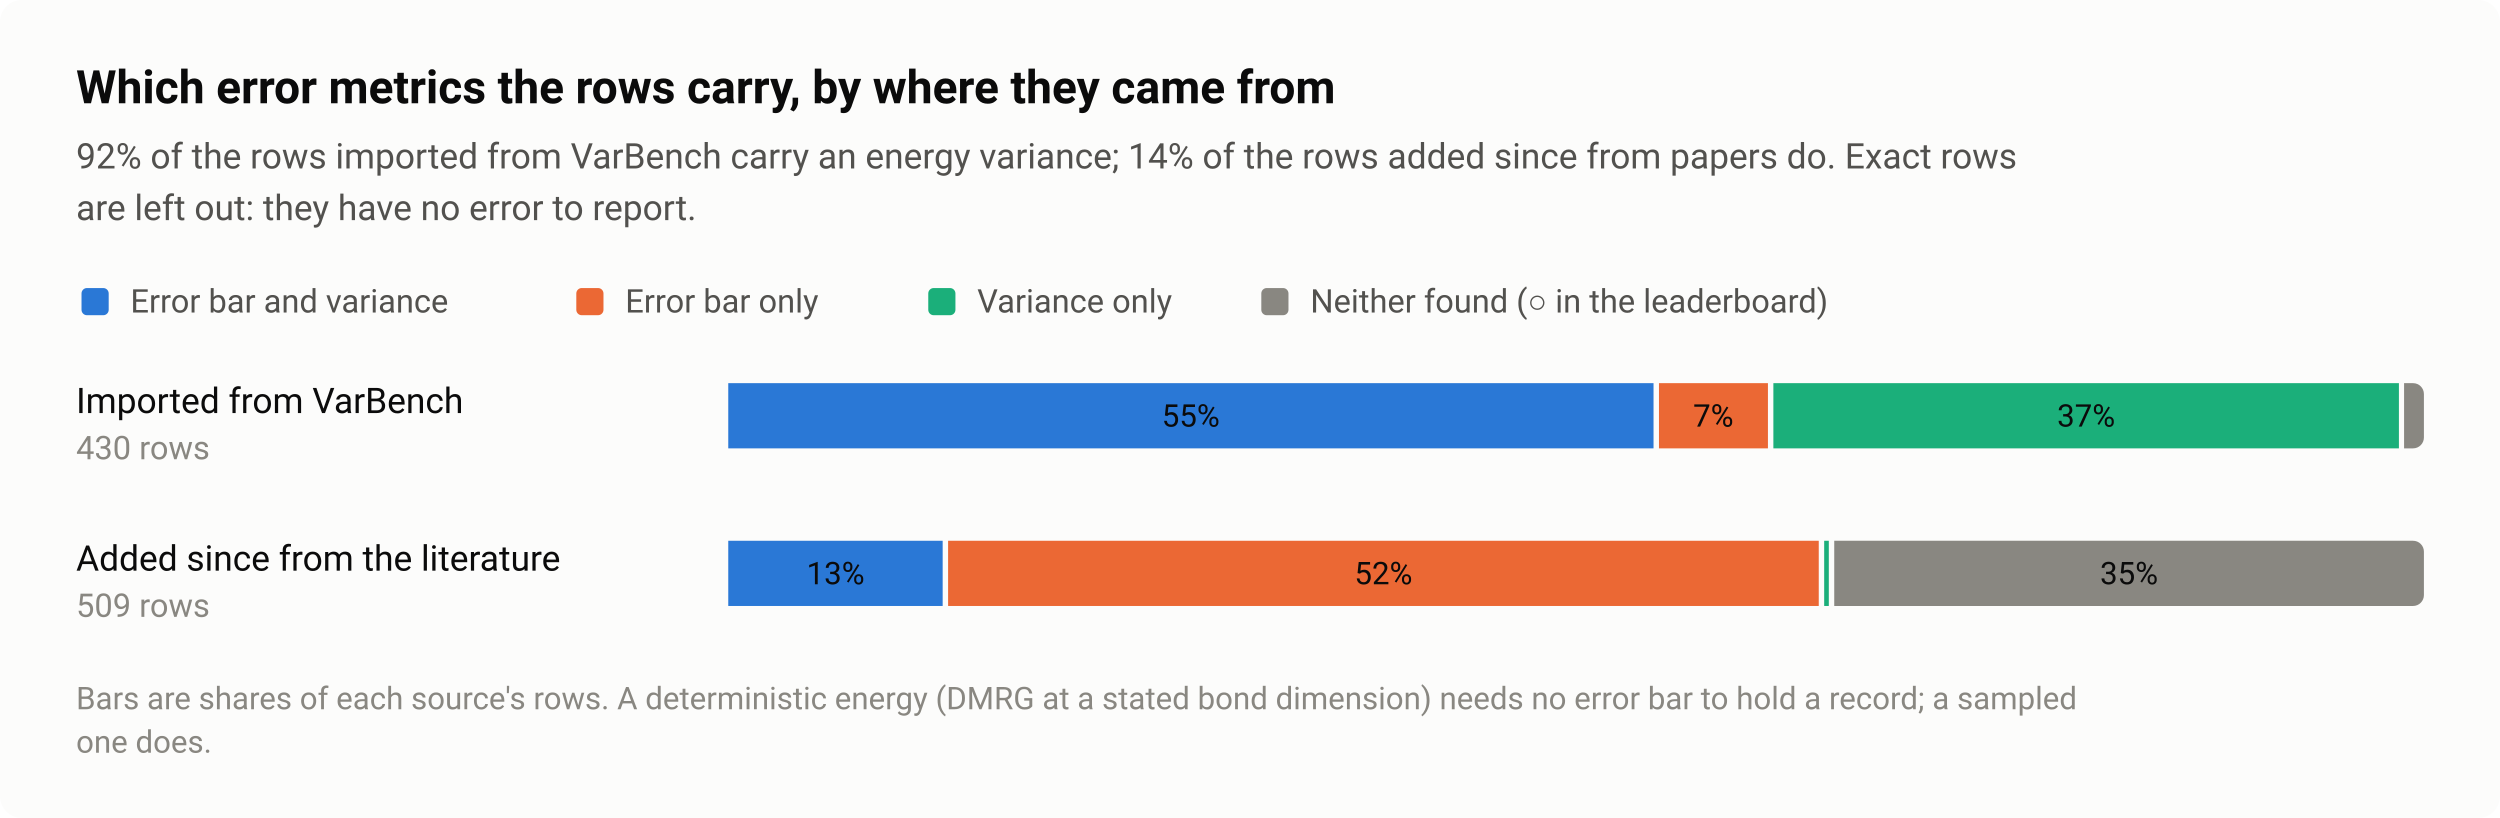
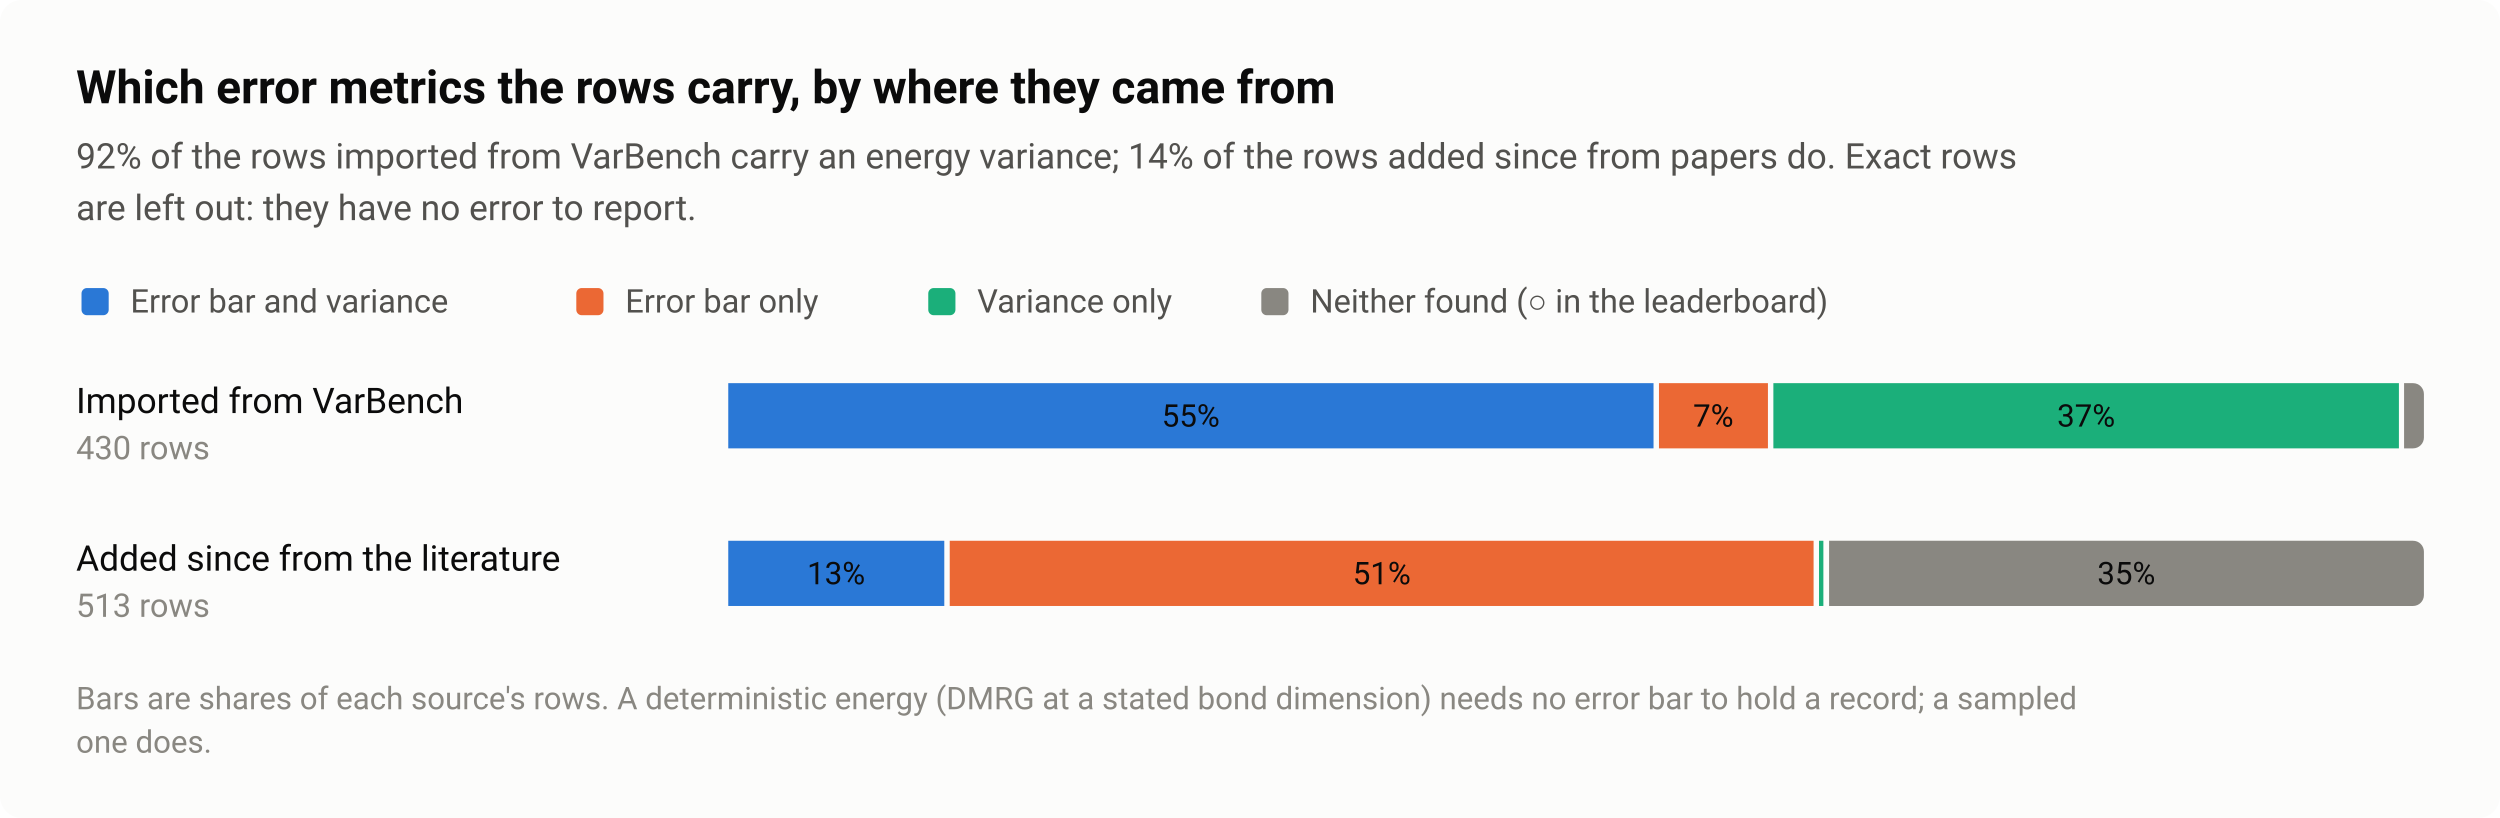
<svg xmlns="http://www.w3.org/2000/svg" width="920" height="301" viewBox="0 0 920 301" role="img" aria-labelledby="title desc">
  <style>text{font-family:system-ui,-apple-system,"Segoe UI",Roboto,"Helvetica Neue",Arial,sans-serif}</style>
  <rect width="920" height="301" rx="8" fill="#fcfcfb" />
  <text x="28" y="38" font-size="17" fill="#0b0b0b" font-weight="600">Which error metrics the rows carry, by where they came from</text>
  <text x="28" y="62" font-size="13" fill="#52514e">92% of the rows imported from VarBench carry an energy variance; 14% of the rows added since from papers do. Exact rows</text>
  <text x="28" y="81" font-size="13" fill="#52514e">are left out: they have no error to report.</text>
  <rect x="30" y="106" width="10" height="10" rx="2" fill="#2a78d6" />
  <text x="48" y="115" font-size="12" fill="#52514e">Error bar and variance</text>
  <rect x="212.08" y="106" width="10" height="10" rx="2" fill="#eb6834" />
  <text x="230.1" y="115" font-size="12" fill="#52514e">Error bar only</text>
  <rect x="341.6" y="106" width="10" height="10" rx="2" fill="#1baf7a" />
  <text x="359.6" y="115" font-size="12" fill="#52514e">Variance only</text>
  <rect x="464.16" y="106" width="10" height="10" rx="2" fill="#898781" />
  <text x="482.2" y="115" font-size="12" fill="#52514e">Neither found (○ in the leaderboard)</text>
  <text x="28" y="152" font-size="13" fill="#0b0b0b">Imported from VarBench</text>
  <text x="28" y="169" font-size="12" fill="#898781" style="font-variant-numeric:tabular-nums">430 rows</text>
  <rect x="268" y="141" width="340.5" height="24" fill="#2a78d6" />
  <text x="438.2" y="157" font-size="11.5" fill="#0b0b0b" text-anchor="middle" style="font-variant-numeric:tabular-nums">55%</text>
  <rect x="610.5" y="141" width="40.1" height="24" fill="#eb6834" />
  <text x="630.5" y="157" font-size="11.5" fill="#0b0b0b" text-anchor="middle" style="font-variant-numeric:tabular-nums">7%</text>
  <rect x="652.6" y="141" width="230.2" height="24" fill="#1baf7a" />
  <text x="767.7" y="157" font-size="11.5" fill="#0b0b0b" text-anchor="middle" style="font-variant-numeric:tabular-nums">37%</text>
  <path d="M884.7 141H888A4 4 0 0 1 892 145V161A4 4 0 0 1 888 165H884.7Z" fill="#898781" />
  <text x="28" y="210" font-size="13" fill="#0b0b0b">Added since from the literature</text>
-   <text x="28" y="227" font-size="12" fill="#898781" style="font-variant-numeric:tabular-nums">509 rows</text>
-   <rect x="268" y="199" width="78.9" height="24" fill="#2a78d6" />
-   <text x="307.5" y="215" font-size="11.5" fill="#0b0b0b" text-anchor="middle" style="font-variant-numeric:tabular-nums">13%</text>
-   <rect x="348.9" y="199" width="320.4" height="24" fill="#eb6834" />
-   <text x="509.1" y="215" font-size="11.5" fill="#0b0b0b" text-anchor="middle" style="font-variant-numeric:tabular-nums">52%</text>
-   <rect x="671.3" y="199" width="1.7" height="24" fill="#1baf7a" />
-   <path d="M675 199H888A4 4 0 0 1 892 203V219A4 4 0 0 1 888 223H675Z" fill="#898781" />
-   <text x="783.5" y="215" font-size="11.5" fill="#0b0b0b" text-anchor="middle" style="font-variant-numeric:tabular-nums">35%</text>
+   <text x="28" y="227" font-size="12" fill="#898781" style="font-variant-numeric:tabular-nums">513 rows</text>
+   <rect x="268" y="199" width="79.5" height="24" fill="#2a78d6" />
+   <text x="307.7" y="215" font-size="11.5" fill="#0b0b0b" text-anchor="middle" style="font-variant-numeric:tabular-nums">13%</text>
+   <rect x="349.5" y="199" width="317.9" height="24" fill="#eb6834" />
+   <text x="508.5" y="215" font-size="11.5" fill="#0b0b0b" text-anchor="middle" style="font-variant-numeric:tabular-nums">51%</text>
+   <rect x="669.4" y="199" width="1.6" height="24" fill="#1baf7a" />
+   <path d="M673.1 199H888A4 4 0 0 1 892 203V219A4 4 0 0 1 888 223H673.1Z" fill="#898781" />
+   <text x="782.5" y="215" font-size="11.5" fill="#0b0b0b" text-anchor="middle" style="font-variant-numeric:tabular-nums">35%</text>
  <text x="28" y="261" font-size="11.5" fill="#898781">Bars are shares of each source's rows. A deterministic energy (DMRG at a stated bond dimension) needs no error bar to hold a record; a sampled</text>
  <text x="28" y="277" font-size="11.5" fill="#898781">one does.</text>
</svg>
